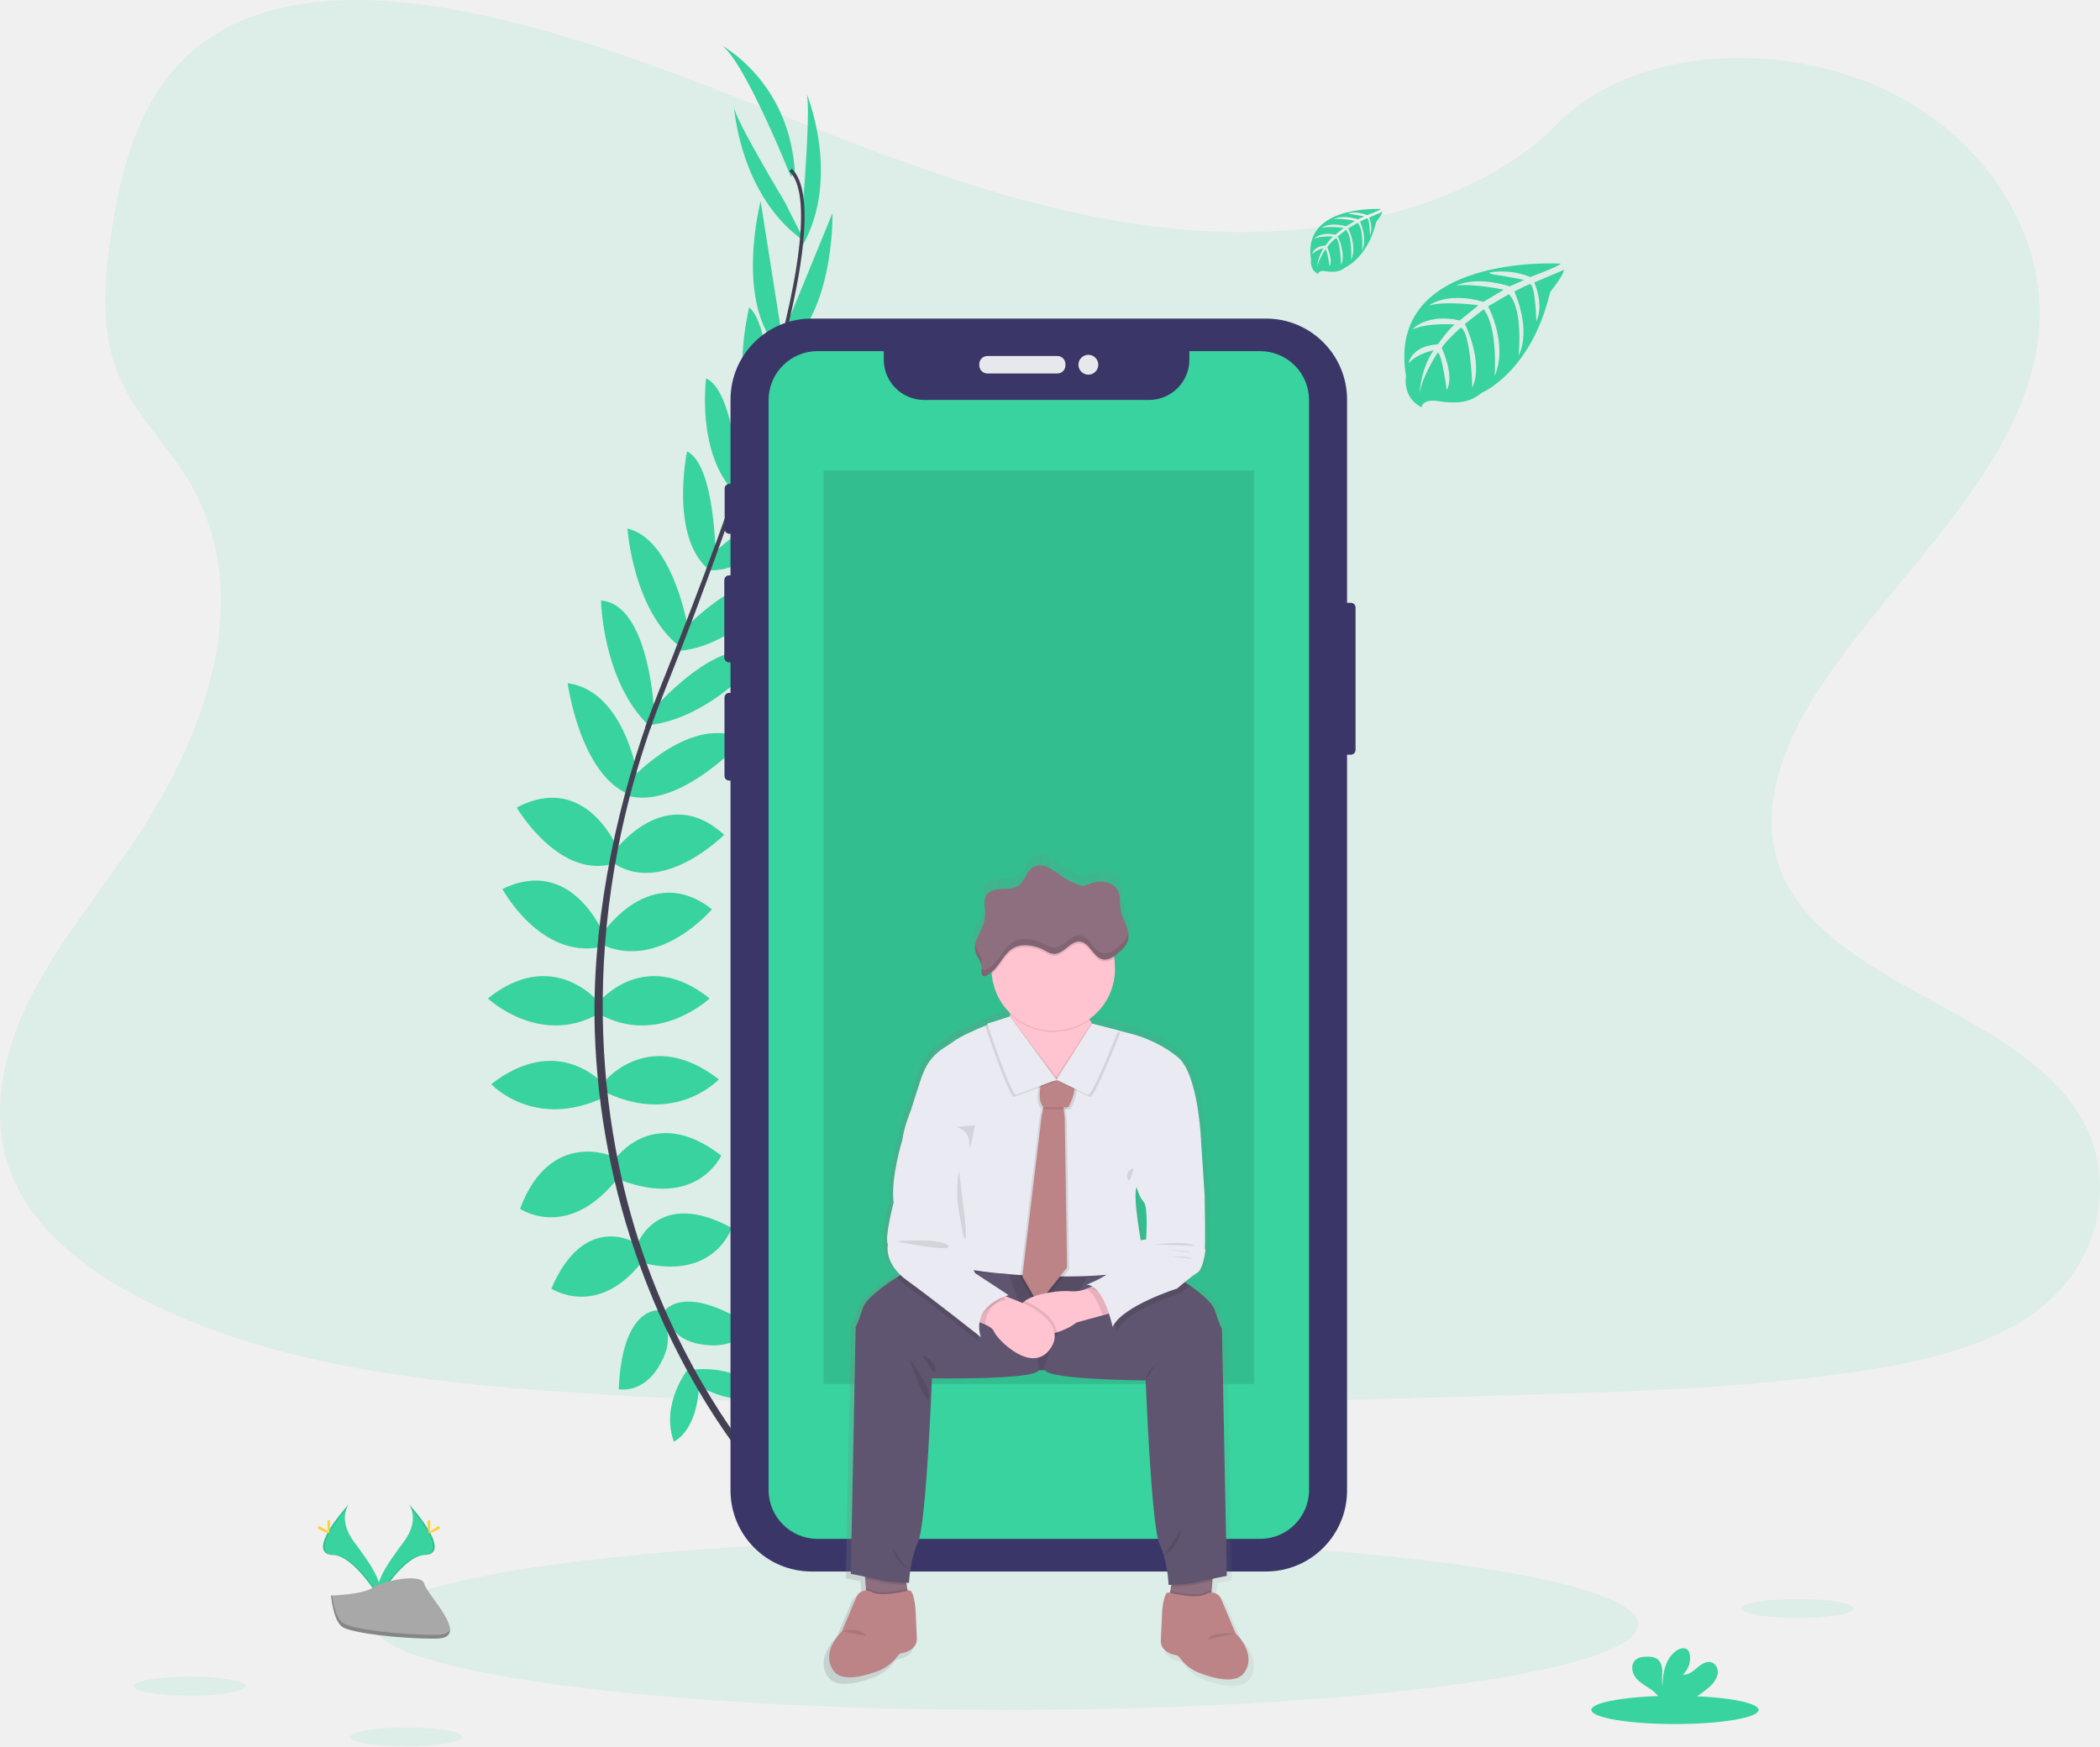
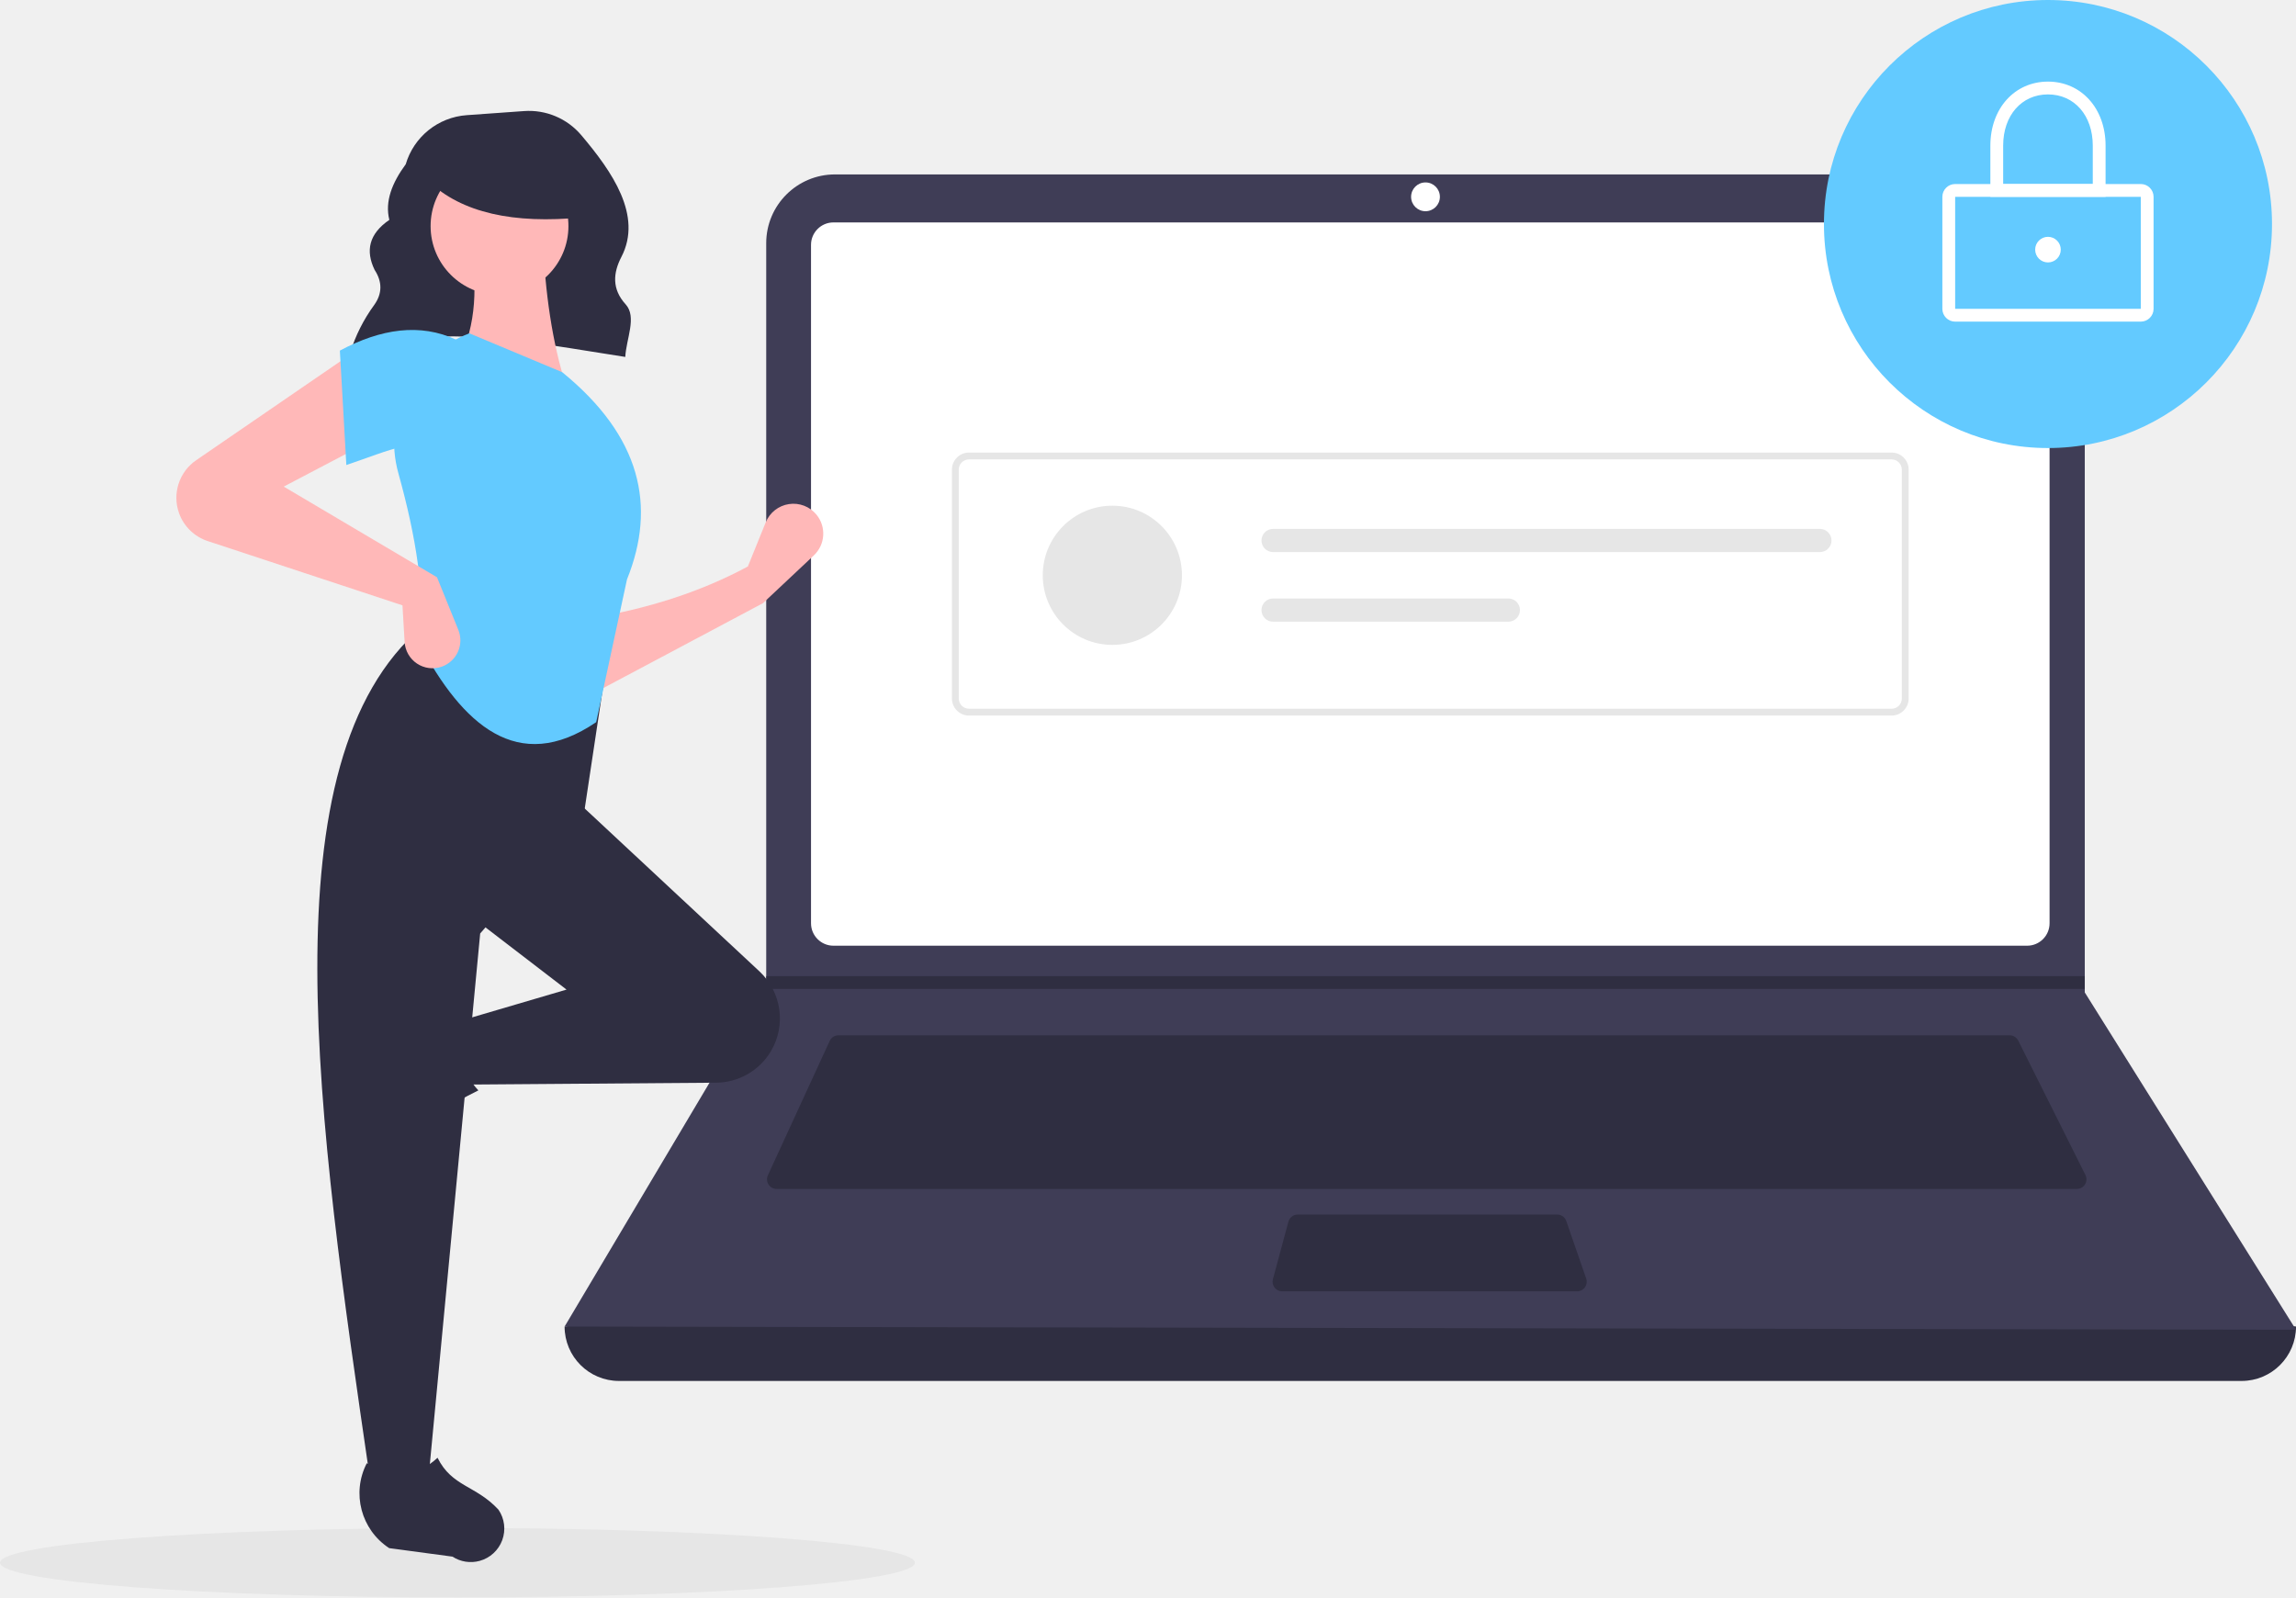
- <svg xmlns="http://www.w3.org/2000/svg" id="ae7ad495-543d-4c4b-9483-8059c5566fe6" data-name="Layer 1" width="1009.54" height="839.64" viewBox="0 0 1009.54 839.64">
-   <defs>
-     <linearGradient id="f9d7795c-47ab-4264-adf8-fc9a284cd87a" x1="491.14" y1="640.96" x2="698.09" y2="640.96" gradientUnits="userSpaceOnUse">
-       <stop offset="0" stop-color="gray" stop-opacity="0.25" />
-       <stop offset="0.54" stop-color="gray" stop-opacity="0.12" />
-       <stop offset="1" stop-color="gray" stop-opacity="0.1" />
-     </linearGradient>
-   </defs>
-   <path d="M681.78,141.58c-64.72-2.25-126.36-23.14-185.22-46S379.4,47.39,316.23,35.28c-40.63-7.79-87.1-8.89-119.83,12.89-31.51,21-41.69,57.15-47.16,90.73-4.12,25.26-6.54,51.85,4.74,75.49,7.84,16.42,21.74,30.22,31.36,45.95,33.47,54.72,9.81,122.2-26.45,175.63-17,25.07-36.75,49-49.88,75.66s-19.2,57.25-7.71,84.47c11.38,27,38.51,47.24,67.9,61.49,59.69,28.95,130,37.23,198.61,41.92,151.83,10.39,304.46,5.89,456.69,1.39,56.34-1.67,112.92-3.36,168.34-12.07,30.78-4.84,62.55-12.51,84.9-31.05,28.36-23.53,35.39-63.37,16.38-92.88-31.88-49.49-120-61.78-142.31-114.89-12.26-29.24.33-61.8,18.16-88.92,38.24-58.16,102.33-109.19,105.7-175.67,2.32-45.66-28.49-91.39-76.13-113-49.93-22.64-119.18-19.8-156,17.69C805.59,128.71,738.93,143.56,681.78,141.58Z" transform="translate(-95.23 -30.18)" fill="#38d39f" opacity="0.1" />
-   <ellipse cx="483.49" cy="780.99" rx="303.97" ry="41.12" fill="#38d39f" opacity="0.1" />
-   <path d="M428.24,688.75s21-3.36,33.6,11.48c0,0-9.24,7.28-29.12-2.8Z" transform="translate(-95.23 -30.18)" fill="#38d39f" />
-   <path d="M426,688.42S412.6,705,419.17,723.27c0,0,10.92-4.37,12.11-26.63Z" transform="translate(-95.23 -30.18)" fill="#38d39f" />
-   <path d="M414,661.31s8.4-15.4,42,6.16c0,0-4.48,10.36-19.32,9.52S417.87,669.43,414,661.31Z" transform="translate(-95.23 -30.18)" fill="#38d39f" />
-   <path d="M411.79,660.2s-17.43-2-19.12,37.9c0,0,11.05,2.3,18.9-10.33S416.17,668.08,411.79,660.2Z" transform="translate(-95.23 -30.18)" fill="#38d39f" />
-   <path d="M401.63,628.38s9.8-27.17,45.37-7.85c0,0-8.12,24.93-41.73,17.09Z" transform="translate(-95.23 -30.18)" fill="#38d39f" />
-   <path d="M390.71,587.77s18.48-27.44,51.25-2c0,0-11.48,25.76-48.45,11.76Z" transform="translate(-95.23 -30.18)" fill="#38d39f" />
-   <path d="M386.79,549.13s21.56-25.2,54,0c0,0-20.45,22.12-54,6.44Z" transform="translate(-95.23 -30.18)" fill="#38d39f" />
-   <path d="M383.43,511.61s21.84-26.33,52.93-1.4c0,0-24.65,23.24-52.93,7.56Z" transform="translate(-95.23 -30.18)" fill="#38d39f" />
-   <path d="M385.39,478.28s23-33.88,52.09-10.92c0,0-24.65,29.13-52.09,17.36Z" transform="translate(-95.23 -30.18)" fill="#38d39f" />
-   <path d="M390.71,439.36s24.36-33.6,52.65-7.84c0,0-28.85,29.12-52.65,14Z" transform="translate(-95.23 -30.18)" fill="#38d39f" />
-   <path d="M398.84,404.57s28.83-31.57,54-19c0,0-30.06,33.53-55.26,27.37Z" transform="translate(-95.23 -30.18)" fill="#38d39f" />
-   <path d="M408.91,371.6s33.33-38.65,52.65-25.77c0,0-24.52,30-55,33.05Z" transform="translate(-95.23 -30.18)" fill="#38d39f" />
-   <path d="M423.46,333.34s29.14-31.58,50.42-23.74c0,0-24.92,32.77-54.33,33.61Z" transform="translate(-95.23 -30.18)" fill="#38d39f" />
-   <path d="M436.64,297.56s32.2-30.24,46.2-24.92c0,0-23.24,33.6-47.6,31.64Z" transform="translate(-95.23 -30.18)" fill="#38d39f" />
-   <path d="M449.52,264.52s27.72-36.12,42.84-33.32c0,0-16.8,32.2-42.84,37Z" transform="translate(-95.23 -30.18)" fill="#38d39f" />
-   <path d="M463.49,220s24.51-27.7,37.74-27.63c0,0-19.34,37-38.74,36.66Z" transform="translate(-95.23 -30.18)" fill="#38d39f" />
-   <path d="M471.78,190.31l23.66-57.68s1.19,52.14-26.68,68.38Z" transform="translate(-95.23 -30.18)" fill="#38d39f" />
-   <path d="M481.38,126.7s3.92-48.16,1.4-52.08c0,0,16.93,40-1.56,73.36Z" transform="translate(-95.23 -30.18)" fill="#38d39f" />
-   <path d="M400.72,627.73s-24.55-15.21-40.43,22c0,0,21.84,14.5,43.31-12.51Z" transform="translate(-95.23 -30.18)" fill="#38d39f" />
-   <path d="M389.93,586.22s-30.1-13.73-44.71,25.12c0,0,23.26,16,47.45-15.3Z" transform="translate(-95.23 -30.18)" fill="#38d39f" />
-   <path d="M385.39,551.44s-21.56-25.2-54,0c0,0,20.44,22.12,54,6.44Z" transform="translate(-95.23 -30.18)" fill="#38d39f" />
-   <path d="M382.7,511.61s-21.85-26.33-52.93-1.4c0,0,24.64,23.24,52.93,7.56Z" transform="translate(-95.23 -30.18)" fill="#38d39f" />
-   <path d="M385.39,479.24s-15.32-37.95-48.62-21.63c0,0,18,33.66,47.27,27.93Z" transform="translate(-95.23 -30.18)" fill="#38d39f" />
-   <path d="M392.64,439.17s-15.22-38.61-49-20.71c0,0,20.68,35.39,47.5,26.68Z" transform="translate(-95.23 -30.18)" fill="#38d39f" />
-   <path d="M402.08,404.77s-6-42.34-33.95-46.13c0,0,5.93,44.64,30.22,53.75Z" transform="translate(-95.23 -30.18)" fill="#38d39f" />
-   <path d="M409.63,371.67s-2.35-51-25.5-52.77c0,0,.78,38.7,22.89,60Z" transform="translate(-95.23 -30.18)" fill="#38d39f" />
-   <path d="M425.87,331.88s-6.91-42.4-29-47.59c0,0,2.74,41.07,26.81,58Z" transform="translate(-95.23 -30.18)" fill="#38d39f" />
-   <path d="M439.26,297.87s-.24-44.18-13.74-50.67c0,0-8.37,40,9.83,56.31Z" transform="translate(-95.23 -30.18)" fill="#38d39f" />
-   <path d="M450.55,264s-1.9-45.5-15.87-51.91c0,0-4.79,36,13.77,54.88Z" transform="translate(-95.23 -30.18)" fill="#38d39f" />
-   <path d="M465.45,223.6s-.09-37-10.07-45.68c0,0-9.92,40.54,4.86,53.12Z" transform="translate(-95.23 -30.18)" fill="#38d39f" />
-   <path d="M470.6,188.49l-9.7-61.59s-13.2,50.47,10.16,72.7Z" transform="translate(-95.23 -30.18)" fill="#38d39f" />
-   <path d="M472.5,127.28s-24.93-41.39-24.41-46c0,0,2.64,43.4,34,65Z" transform="translate(-95.23 -30.18)" fill="#38d39f" />
-   <path d="M475.42,115.06S451.9,56.25,441.26,51.49c0,0,33.6,17.08,36.12,61.89Z" transform="translate(-95.23 -30.18)" fill="#38d39f" />
-   <path d="M462.36,229.35l-1.61-.49c19.85-64.73,24.81-106,13.95-116.34l1.16-1.22C487.36,122.21,482.7,163,462.36,229.35Z" transform="translate(-95.23 -30.18)" fill="#444053" />
-   <path d="M407.7,380.87l-2.37-.84c2.1-5.93,4.37-11.95,6.75-17.89,20.72-51.64,38.36-99.67,49.67-136.55l2.07-1c-11.33,36.95-28.65,86.83-49.4,138.53C412.05,369,409.79,375,407.7,380.87Z" transform="translate(-95.23 -30.18)" fill="#444053" />
-   <path d="M457.79,737.2c-.32-.36-32.5-36.58-54.92-98.44A364.43,364.43,0,0,1,381.17,526c-1.54-48.13,8.56-101.87,25.86-150.68l1.88,2.2c-38.83,109.56-23.4,203.45-2.94,260,22.2,61.29,54,97.13,54.32,97.48Z" transform="translate(-95.23 -30.18)" fill="#444053" />
-   <rect x="642.8" y="289.82" width="8.86" height="73.02" rx="2.29" ry="2.29" fill="#3a3768" />
-   <rect x="348.37" y="232.61" width="4.97" height="24.04" rx="2.29" ry="2.29" fill="#3a3768" />
-   <rect x="348.19" y="276.63" width="5.6" height="41.84" rx="2.29" ry="2.29" fill="#3a3768" />
-   <rect x="348.28" y="333.11" width="5.33" height="42.2" rx="2.29" ry="2.29" fill="#3a3768" />
-   <rect x="351.18" y="153.17" width="296.4" height="602.39" rx="38.99" ry="38.99" fill="#3a3768" />
-   <path d="M701,199H667v4.09a19.38,19.38,0,0,1-19.39,19.38H539.48a19.38,19.38,0,0,1-19.39-19.38V199H488.26a23.54,23.54,0,0,0-23.54,23.54V746.51a23.54,23.54,0,0,0,23.54,23.54H701a23.54,23.54,0,0,0,23.54-23.54V222.58A23.54,23.54,0,0,0,701,199Z" transform="translate(-95.23 -30.18)" fill="#38d39f" />
-   <rect x="470.79" y="171.16" width="41.39" height="8.4" rx="3.87" ry="3.87" fill="#e6e8ec" />
-   <circle cx="523.21" cy="175.36" r="4.77" fill="#e6e8ec" />
-   <path d="M845.43,156.93s-84.2-5.08-74.28,53.92c0,0-2,10.43,7.48,15.16,0,0,.15-4.37,8.64-2.88a39.5,39.5,0,0,0,9.15.44A19.06,19.06,0,0,0,807.6,219h0s23.67-9.78,32.87-48.46c0,0,6.81-8.44,6.54-10.61L832.8,166s4.86,10.25,1,18.77c0,0-.46-18.4-3.19-18-.55.08-7.38,3.55-7.38,3.55s8.35,17.85,2.05,30.83c0,0,2.39-22-4.66-29.54l-10,5.84s9.76,18.44,3.14,33.49c0,0,1.7-23.08-5.25-32.07l-9.06,7.07s9.17,18.17,3.58,30.65c0,0-.73-26.86-5.54-28.89,0,0-7.93,7-9.14,9.86,0,0,6.28,13.2,2.38,20.16,0,0-2.39-17.9-4.35-18,0,0-7.9,11.86-8.72,20,0,0,.34-12.09,6.81-21.12,0,0-7.64,1.31-12.1,6.26,0,0,1.23-8.38,14.05-9.12,0,0,6.53-9,8.27-9.54,0,0-12.74-1.07-20.47,2.36,0,0,6.8-7.91,22.81-4.31l8.95-7.31s-16.78-2.29-23.9.24c0,0,8.19-7,26.31-1.9l9.74-5.82s-14.31-3.08-22.83-2c0,0,9-4.85,25.69.41l7-3.13s-10.48-2.06-13.55-2.39-3.23-1.17-3.23-1.17a36.35,36.35,0,0,1,19.69,2.19S845.68,157.86,845.43,156.93Z" transform="translate(-95.23 -30.18)" fill="#38d39f" />
-   <path d="M759.06,130.69s-38-2.29-33.56,24.37c0,0-.89,4.71,3.38,6.85,0,0,.07-2,3.91-1.31a17.51,17.51,0,0,0,4.13.2,8.56,8.56,0,0,0,5.05-2.08h0s10.7-4.42,14.86-21.9c0,0,3.07-3.81,2.95-4.79l-6.42,2.74s2.19,4.63.47,8.48c0,0-.21-8.31-1.44-8.12-.25,0-3.34,1.61-3.34,1.61s3.78,8.07.93,13.93c0,0,1.08-9.94-2.11-13.35L743.35,140s4.41,8.33,1.42,15.13c0,0,.77-10.43-2.37-14.49l-4.09,3.2s4.14,8.21,1.62,13.85c0,0-.34-12.14-2.51-13.06,0,0-3.58,3.16-4.13,4.46,0,0,2.84,6,1.08,9.11,0,0-1.08-8.09-2-8.13,0,0-3.57,5.36-3.94,9a19.52,19.52,0,0,1,3.08-9.54,10.76,10.76,0,0,0-5.47,2.83s.56-3.79,6.35-4.12c0,0,3-4.07,3.74-4.32,0,0-5.76-.48-9.25,1.07,0,0,3.07-3.57,10.3-1.95l4-3.3s-7.59-1-10.8.11c0,0,3.7-3.16,11.89-.86l4.4-2.63s-6.47-1.39-10.32-.89c0,0,4.07-2.19,11.61.18l3.15-1.41s-4.74-.93-6.13-1.08-1.46-.53-1.46-.53a16.39,16.39,0,0,1,8.9,1S759.18,131.11,759.06,130.69Z" transform="translate(-95.23 -30.18)" fill="#38d39f" />
-   <rect x="395.91" y="226.18" width="206.95" height="439.24" opacity="0.1" />
-   <path d="M691.75,818.22s-4.88-11.36-7.06-16.6c-1.23-3-3.31-3.5-4.9-3.43l.09-1,.39-4.73.08-1c3.77-.79,7-1.41,7-1.41L685,668.73s-1-1.28-3.42-9c-1.2-3.85-7-8.58-12.42-12.35-.85-.59-1.68-1.15-2.5-1.69a62.39,62.39,0,0,1,6.21-4.58c3.08-1.79,4.1-12,4.1-12l-.51,1c.51-1,0-27.07,0-27.07l-1.8-27.06s-1.28-32.17-11.28-40.6S640.75,524,640.75,524l-7-1.8h0l-12.9-3.31c-.36-.59-.71-1.21-1-1.86-.13-.25-.25-.51-.37-.77a30.2,30.2,0,0,0,12.75-24.65,29.73,29.73,0,0,0-.39-4.84c0-.3-.11-.61-.17-.91a25.2,25.2,0,0,0,3-2.41,13.63,13.63,0,0,0,3.66-4.49h0a7.57,7.57,0,0,0,.34-1.05c0-.1,0-.2.06-.31s.09-.53.12-.8c0-.1,0-.2,0-.3,0-.29,0-.59,0-.88,0-.07,0-.14,0-.22,0-.33-.05-.66-.1-1a.13.13,0,0,0,0-.06h0a17.21,17.21,0,0,0-.9-3.4c-1-2.58-2.3-5-2.77-7.75-.58-3.25.09-6.8-1.46-9.72a8.67,8.67,0,0,0-6.09-4.19,14.35,14.35,0,0,0-7.52.86,10.7,10.7,0,0,1-3.71,1,7.75,7.75,0,0,1-2.71-.66,40.19,40.19,0,0,1-8.4-4.51,40.22,40.22,0,0,0-6-3.92,8.12,8.12,0,0,0-6.92-.28c-3.7,1.88-4.4,7.12-7.84,9.43-2.37,1.6-5.46,1.44-8.32,1.54s-6.1.81-7.51,3.29c-1,1.72-.76,3.77-.57,5.78l.06.68c0,.24,0,.49.06.73a18.37,18.37,0,0,1-1.13,7.56c-1.38,3.66-4,7.27-3.91,11h0a7.66,7.66,0,0,0,.23,1.76,8.45,8.45,0,0,0,.28.85h0a37.24,37.24,0,0,0,1.85,3.61l.09.16c.07.14.14.28.2.42s.18.38.25.57.08.19.11.28.13.37.18.56a5.36,5.36,0,0,1,.21,1.74,16.2,16.2,0,0,0-.19,2.29,1.68,1.68,0,0,0,1.34,1.63,2.23,2.23,0,0,0,1.16-.36,18.57,18.57,0,0,0,2.55-1.75c0,.32,0,.64.06,1a30.26,30.26,0,0,0,9.09,18.83c0,.31,0,.63-.07,1s-.05.72-.07,1.09h0l-11.2,3.52s.06.2.18.54l-1.18.47h0c-5.81,2.35-12.28,5.27-15.9,7.92-1.6,1.16-3.06,2.11-4.37,2.9a25,25,0,0,0-10.36,12.55l-.15.38c-1,2.29-5.9,17.87-5.9,17.87s-3.59,8.68-4.11,14.3c0,0-5.9,18.63-4.36,30.89,0,0-4.62,17.62-2.82,20.42,0,0-1.84,7.58,6.24,15.21-.59.36-1.23.75-1.9,1.18-6.26,3.94-15.29,10.33-16.83,15.26-2.39,7.67-3.42,9-3.42,9L501.88,789s3.23.62,7,1.4l.08,1,.39,4.72.09,1c-1.59-.07-3.67.48-4.9,3.44-2.19,5.23-7,16.58-7,16.58s-10.77,10-4.24,19.28a6.68,6.68,0,0,0,1,1.16c4.69,4.26,14.69,1.53,21.8-1.25a21.26,21.26,0,0,0,9-7.26,3.42,3.42,0,0,1,2.4-1.33,9.8,9.8,0,0,0,4.47-1.95,6,6,0,0,0,2.46-5,.76.76,0,0,1,0-.15l-.63-14.23s-.77-9.94-3.22-9.3l-.63.15-.17-1h0l-.33-1.93-.17-1,1.36,0s.34-11.24,4.45-20.08S541.9,693,541.9,693s50.87.83,52.57-3.94v0c1,0,2.09,0,3.13-.07,1.71,4.77,49.72,5,49.72,5s2.73,71.49,6.83,80.34a40.82,40.82,0,0,1,2.15,5.86h0a65.41,65.41,0,0,1,2.31,14.21l1.36,0-.18,1-.33,1.92-.17,1-.65-.15c-2.43-.63-3.2,9.31-3.2,9.31l-.65,14.32a5.81,5.81,0,0,0,2.38,5,10,10,0,0,0,4.55,2,3.34,3.34,0,0,1,2.4,1.32,21.32,21.32,0,0,0,9,7.26c7.68,3,18.72,5.93,22.82.1C702.52,828.18,691.75,818.22,691.75,818.22ZM562.45,639.88v0l.12,0ZM642.8,599s1.29,4.85,3.59,7.4,1.16,18.39,1.16,18.39a14.2,14.2,0,0,0-2.68.43C643.1,614.69,641.47,603,642.8,599Z" transform="translate(-95.23 -30.18)" fill="url(#f9d7795c-47ab-4264-adf8-fc9a284cd87a)" />
-   <polygon points="436.96 768.43 416.85 770.43 416.29 763.7 415.9 759.07 415.35 752.3 434.35 753.3 435.86 761.99 436.18 763.88 436.19 763.88 436.96 768.43" fill="#8e6f7f" />
-   <polygon points="583.41 753.31 582.86 760.07 582.48 764.7 581.91 771.43 561.79 769.43 562.59 764.88 562.9 763 564.41 754.31 583.41 753.31" fill="#8e6f7f" />
-   <path d="M657.33,686.1l-59.8,2.81q-4.08.2-8.16,0l-57.13-2.8V640.85H657.33Z" transform="translate(-95.23 -30.18)" fill="#5f5570" />
-   <path d="M657.33,686.1l-59.8,2.81q-4.08.2-8.16,0l-57.13-2.8V640.85H657.33Z" transform="translate(-95.23 -30.18)" opacity="0.1" />
-   <path d="M580.75,518.91s-19.92,6.69-27.42,12.19c-1.56,1.14-3,2.08-4.26,2.85A24.4,24.4,0,0,0,539,546.23c-.05.14-.1.26-.15.37-1,2.25-5.75,17.5-5.75,17.5s-3.5,8.5-4,14,28.5,20.25,28.5,20.25-14,30.5-7.75,38.25,97.5,11.5,95.5,0-5.5-30.5-3.75-35.75l31-22.5s-1.25-31.5-11-39.75-22-11.25-22-11.25l-19.41-5s-6.84,17-14.34,19.25S581.92,533.46,580.75,518.91Z" transform="translate(-95.23 -30.18)" fill="#eaeaf2" />
-   <path d="M608.73,547.54s-8.46,7.06-12.9,0c0,0-4,11.94,0,15.94l-.15.81-.71,3.56-9.26,77L593.33,658,607.2,640.6l-1.12-72-.5-4.13-.12-1h2.37S614.12,552.6,608.73,547.54Z" transform="translate(-95.23 -30.18)" opacity="0.1" />
-   <path d="M610.73,547.54s-8.46,7.06-12.9,0c0,0-4,11.94,0,15.94l-.15.81-.71,3.56-9.26,77L595.33,658,609.2,640.6l-1.12-72-.5-4.13-.12-1h2.37S616.12,552.6,610.73,547.54Z" transform="translate(-95.23 -30.18)" opacity="0.1" />
-   <polygon points="512.97 609.43 499.1 626.8 491.46 613.72 500.73 536.68 501.44 533.12 501.6 532.3 502.85 529.06 511.23 532.3 511.35 533.3 511.85 537.43 512.97 609.43" fill="#bc8487" />
-   <path d="M531.09,792.16a67.93,67.93,0,0,1-12.85-1.31c-2.09-.52-4.71-1.1-7.1-1.61l-.56-6.77,19,1Z" transform="translate(-95.23 -30.18)" opacity="0.1" />
-   <path d="M594.48,689c-1.66,4.67-51.24,3.85-51.24,3.85s-2.66,70-6.66,78.67-4.34,19.66-4.34,19.66-8.66,0-14-1.33-14-3-14-3l2.34-118.75s1-1.25,3.33-8.76c1.5-4.83,10.3-11.09,16.39-15,3.4-2.14,5.94-3.54,5.94-3.54l29.58,1.2,18.26.74S596.15,684.33,594.48,689Z" transform="translate(-95.23 -30.18)" fill="#5f5570" />
-   <path d="M532.2,798.6l-20.12,2-.57-6.73a6,6,0,0,1,2.19.48c3.67,2.64,14.16.54,17.71-.3h0Z" transform="translate(-95.23 -30.18)" opacity="0.1" />
-   <path d="M536,818.05a5.87,5.87,0,0,1-2.41,4.89,9.55,9.55,0,0,1-4.35,1.91,3.25,3.25,0,0,0-2.33,1.3,20.87,20.87,0,0,1-8.8,7.11c-6.93,2.72-16.68,5.39-21.25,1.22a6.32,6.32,0,0,1-1-1.13c-6.37-9.12,4.13-18.88,4.13-18.88s4.74-11.12,6.87-16.24a5,5,0,0,1,6.87-2.88c4,2.88,16.13.12,18.5-.49s3.13,9.11,3.13,9.11L536,817.9A.76.76,0,0,0,536,818.05Z" transform="translate(-95.23 -30.18)" fill="#bc8487" />
-   <path d="M678.65,783.48l-.56,6.76c-2.39.51-5,1.09-7.11,1.61a68.11,68.11,0,0,1-12.84,1.32l1.51-8.69Z" transform="translate(-95.23 -30.18)" opacity="0.1" />
-   <path d="M685,787.85s-8.66,1.67-14,3-14,1.33-14,1.33-.33-11-4.33-19.66S646,693.85,646,693.85s-46.78-.27-48.45-4.94,20.39-45,20.39-45l13.45-.7L657,641.85s5,2.72,10.24,6.39,10.93,8.33,12.1,12.1c2.33,7.51,3.33,8.76,3.33,8.76Z" transform="translate(-95.23 -30.18)" fill="#5f5570" />
-   <path d="M677.71,794.87l-.56,6.73-20.13-2,.8-4.55c3.55.85,14,2.94,17.7.3A6,6,0,0,1,677.71,794.87Z" transform="translate(-95.23 -30.18)" opacity="0.1" />
-   <path d="M675.52,796.35a5,5,0,0,1,6.88,2.88c2.12,5.12,6.87,16.25,6.87,16.25s10.5,9.75,4.13,18.87c-4,5.72-14.76,2.85-22.24-.09a20.74,20.74,0,0,1-8.8-7.11,3.26,3.26,0,0,0-2.34-1.3,9.81,9.81,0,0,1-4.44-2,5.72,5.72,0,0,1-2.31-4.88l.63-14s.75-9.73,3.12-9.12S671.52,799.23,675.52,796.35Z" transform="translate(-95.23 -30.18)" fill="#bc8487" />
-   <path d="M623.83,527.35l-20.19,21.4-.56.6-.73-.43c-4.22-2.5-25.33-15.24-23.52-19.07,1-2.18,1.59-6.72,1.9-10.63,0-.47.06-.93.1-1.38.2-3.09.25-5.49.25-5.49s38-6.5,36.5,0c-.61,2.63.3,5.59,1.59,8.18.38.75.8,1.46,1.21,2.13A33,33,0,0,0,623.83,527.35Z" transform="translate(-95.23 -30.18)" fill="#ffc4d0" />
-   <path d="M619.17,520.53a29.65,29.65,0,0,1-38.34-2.69c.2-3.09.25-5.49.25-5.49s38-6.5,36.5,0C617,515,617.88,517.94,619.17,520.53Z" transform="translate(-95.23 -30.18)" opacity="0.1" />
-   <path d="M631.24,495.64A29.67,29.67,0,0,1,572,498.46q-.12-1.4-.12-2.82a29.67,29.67,0,1,1,59.33,0Z" transform="translate(-95.23 -30.18)" fill="#ffc4d0" />
-   <path d="M630.87,490.9a7.1,7.1,0,0,1-5.58,1.51c-4.58-1-6.15-8-10.83-8.48s-7.79,6-12.53,5.87c-2-.05-3.8-1.36-5.64-2.27-3.22-1.59-8.52-2.56-12-1.36-5.23,1.79-7,6.63-10.34,10.48a15.25,15.25,0,0,1-1.87,1.81q-.12-1.4-.12-2.82a29.67,29.67,0,0,1,59-4.74Z" transform="translate(-95.23 -30.18)" opacity="0.1" />
-   <path d="M596.29,486.54c1.84.9,3.6,2.22,5.64,2.27,4.73.12,7.82-6.39,12.52-5.88s6.25,7.45,10.85,8.48c3.09.7,6-1.61,8.31-3.76a13.23,13.23,0,0,0,3.57-4.39c1-2.48.48-5.34-.45-7.86s-2.24-4.94-2.7-7.59c-.56-3.18.09-6.66-1.42-9.52a8.43,8.43,0,0,0-5.94-4.1,14,14,0,0,0-7.33.83,10.37,10.37,0,0,1-3.61,1,7.64,7.64,0,0,1-2.65-.65,39.13,39.13,0,0,1-8.18-4.41,38.35,38.35,0,0,0-5.83-3.84,7.86,7.86,0,0,0-6.74-.27c-3.6,1.84-4.29,7-7.64,9.23-2.31,1.56-5.32,1.4-8.1,1.51s-6,.78-7.32,3.21c-1.18,2.09-.59,4.66-.44,7.05a18.1,18.1,0,0,1-1.11,7.4c-1.55,4.14-4.7,8.22-3.58,12.5.73,2.81,3.25,5.14,3.1,8a15.25,15.25,0,0,0-.19,2.23,1.65,1.65,0,0,0,1.31,1.6,2,2,0,0,0,1.12-.36,16.72,16.72,0,0,0,4.41-3.57c3.38-3.86,5.13-8.69,10.36-10.48C587.78,484,593.07,484.94,596.29,486.54Z" transform="translate(-95.23 -30.18)" fill="#8e6f7f" />
-   <path d="M630.7,661.1l-5.4,1.47L612.83,666a30.13,30.13,0,0,1-9.59,4.77c-7.63,1.93-12.56-2.27-16.66-8.77-1.65-2.6-.82-4.68,1.34-6.31,5.2-3.93,18.06-5.21,22-4.69a16.46,16.46,0,0,0,7.59-1.18,29.4,29.4,0,0,0,4.91-2.32Z" transform="translate(-95.23 -30.18)" fill="#ffc4d0" />
-   <path d="M630.7,661.1l-5.4,1.47c-1.55-4.67-4.1-10.53-7.75-12.78a29.4,29.4,0,0,0,4.91-2.32Z" transform="translate(-95.23 -30.18)" opacity="0.1" />
-   <path d="M667.22,648.24c-2.24,1.81-4.14,3.46-4.14,3.46s-26,8.15-31,18.4c0,0-4-20-12.5-20.25,0,0,9.15-3.59,11.79-6.66L657,641.85S662,644.57,667.22,648.24Z" transform="translate(-95.23 -30.18)" opacity="0.1" />
-   <path d="M666.83,569.85l5.75,8.5,1.75,26.5s.5,25.5,0,26.5l.5-1s-1,10-4,11.75-9.75,7.6-9.75,7.6-26,8.15-31,18.4c0,0-4-20-12.5-20.25,0,0,12.75-5,12.5-8.25,0,0,9.75-8.75,10.5-11s5.62-2.5,5.62-2.5,1.13-15.5-1.12-18-3.5-7.25-3.5-7.25Z" transform="translate(-95.23 -30.18)" fill="#eaeaf2" />
-   <path d="M603.24,670.74c-7.63,1.93-12.56-2.27-16.66-8.77-1.65-2.6-.82-4.68,1.34-6.31l.78.31S602.45,661.93,603.24,670.74Z" transform="translate(-95.23 -30.18)" opacity="0.1" />
-   <path d="M600.08,678.73c-9,12.5-25.75-4.88-27-8.38-.45-1.27-2.16-2.4-4.13-3.31a44.58,44.58,0,0,0-7.75-2.57l14.88-12.12,2.85,1.14L587.7,657S609.08,666.23,600.08,678.73Z" transform="translate(-95.23 -30.18)" fill="#ffc4d0" />
-   <path d="M578.93,653.49c-8.2,3.9-9.95,9.51-10,13.55a44.58,44.58,0,0,0-7.75-2.57l14.88-12.12Z" transform="translate(-95.23 -30.18)" opacity="0.1" />
-   <path d="M565.83,675.1s-24-19-35.5-27.25a28.12,28.12,0,0,1-4-3.46c3.4-2.14,5.94-3.54,5.94-3.54l29.58,1.2c.79,1.37,1.26,2.3,1.26,2.3l16,10.5C559.83,661.1,565.83,675.1,565.83,675.1Z" transform="translate(-95.23 -30.18)" opacity="0.1" />
-   <path d="M533.83,575.35l-4.75,2.75s-5.75,18.25-4.25,30.25c0,0-4.5,17.25-2.75,20,0,0-2.25,9.25,9.25,17.5s35.5,27.25,35.5,27.25-6-14,13.25-20.25l-16-10.5s-5.37-10.66-10.5-13c0,0-4-4-1.5-6.75s4.5-5.75,4.5-8.5,1-15.75,1-15.75l3-14Z" transform="translate(-95.23 -30.18)" fill="#eaeaf2" />
-   <path d="M606.58,563.47h-9.75a1.29,1.29,0,0,1-.16-.18l.16-.82,1.25-3.24,8.38,3.24Z" transform="translate(-95.23 -30.18)" opacity="0.1" />
-   <path d="M609.73,546.54s-8.46,7.06-12.9,0c0,0-4,11.94,0,15.94h12S615.12,551.6,609.73,546.54Z" transform="translate(-95.23 -30.18)" fill="#bc8487" />
-   <path d="M621.17,523.35l12.6,3.25s-11.94,31-14.57,31l-15.12-7.25Z" transform="translate(-95.23 -30.18)" opacity="0.1" />
-   <path d="M623.83,527.35l-20.19,21.4-.56.6-.73-.43L620,522l.43.71A33,33,0,0,0,623.83,527.35Z" transform="translate(-95.23 -30.18)" opacity="0.1" />
-   <path d="M620.17,522.35l12.6,3.25s-11.94,31-14.57,31l-15.12-7.25Z" transform="translate(-95.23 -30.18)" fill="#eaeaf2" />
-   <path d="M579.75,519.91l-10.92,3.44s10.75,32.5,13.75,34.25l19.5-7.25Z" transform="translate(-95.23 -30.18)" opacity="0.1" />
-   <path d="M603.64,548.75l-.56.6s-26.25-15.25-24.25-19.5c1-2.18,1.59-6.72,1.9-10.63l0-.61Z" transform="translate(-95.23 -30.18)" opacity="0.1" />
-   <path d="M580.75,518.91l-10.92,3.44s10.75,32.5,13.75,34.25l19.5-7.25Z" transform="translate(-95.23 -30.18)" fill="#eaeaf2" />
-   <path d="M554.74,572s6.58,1.17,6.46,8,2.71-8.83,2.71-8.83Z" transform="translate(-95.23 -30.18)" opacity="0.1" />
-   <path d="M556.24,593s-1.83,10.33,0,19.67,1.67,12.5,3.09,13S556.24,593,556.24,593Z" transform="translate(-95.23 -30.18)" opacity="0.1" />
-   <path d="M640.24,592a3.62,3.62,0,0,0-3,4.67C638.08,600.85,640.24,592,640.24,592Z" transform="translate(-95.23 -30.18)" opacity="0.1" />
-   <path d="M525.91,627s21.43-1.83,25,2S525.91,627,525.91,627Z" transform="translate(-95.23 -30.18)" opacity="0.1" />
-   <path d="M650.24,628.45s15.67-1.93,19.34.74" transform="translate(-95.23 -30.18)" opacity="0.1" />
-   <path d="M656.58,631s9.33.33,11.5,1.5" transform="translate(-95.23 -30.18)" opacity="0.1" />
-   <path d="M658.41,634.35s8.5-.33,9.67,1" transform="translate(-95.23 -30.18)" opacity="0.1" />
-   <path d="M538.54,681.35s7.28,3.79,6.54,7.66S538.54,681.35,538.54,681.35Z" transform="translate(-95.23 -30.18)" opacity="0.1" />
-   <path d="M532.24,683.19s11.11,14.41,9.6,19.16S532.24,683.19,532.24,683.19Z" transform="translate(-95.23 -30.18)" opacity="0.1" />
-   <path d="M651.33,685.58s-5.5,4.53-5.35,8.27" transform="translate(-95.23 -30.18)" opacity="0.1" />
-   <path d="M524.33,774.85s0,4.25,7.87,10.5" transform="translate(-95.23 -30.18)" opacity="0.1" />
-   <path d="M663.24,764.85s-.84,8.84-8.5,13.42" transform="translate(-95.23 -30.18)" opacity="0.1" />
-   <g opacity="0.1">
-     <path d="M568.83,464.81c0-.69-.12-1.4-.18-2.1a20.17,20.17,0,0,0,.14,4.58A18.64,18.64,0,0,0,568.83,464.81Z" transform="translate(-95.23 -30.18)" />
-     <path d="M567.24,492.75c.15-2.9-2.37-5.23-3.1-8a2.7,2.7,0,0,1-.08-.41,7.71,7.71,0,0,0,.08,3.41c.59,2.29,2.37,4.25,2.93,6.47C567.12,493.7,567.22,493.23,567.24,492.75Z" transform="translate(-95.23 -30.18)" />
-     <path d="M637.18,480.26a13.33,13.33,0,0,1-3.57,4.39c-2.33,2.15-5.22,4.46-8.31,3.76-4.59-1-6.17-8-10.85-8.48s-7.79,6-12.52,5.87c-2-.05-3.8-1.36-5.64-2.27-3.22-1.59-8.51-2.56-12-1.36-5.23,1.79-7,6.63-10.36,10.48a16.87,16.87,0,0,1-4.4,3.58,2.12,2.12,0,0,1-1.13.35,1.39,1.39,0,0,1-1.12-.9v.07a15.39,15.39,0,0,0-.19,2.24,1.65,1.65,0,0,0,1.31,1.59,2.12,2.12,0,0,0,1.13-.35,16.87,16.87,0,0,0,4.4-3.58c3.38-3.85,5.13-8.69,10.36-10.48,3.53-1.2,8.82-.23,12,1.36,1.84.91,3.6,2.22,5.64,2.27,4.73.12,7.82-6.39,12.52-5.87s6.26,7.44,10.85,8.48c3.09.7,6-1.61,8.31-3.76a13.33,13.33,0,0,0,3.57-4.39,8.44,8.44,0,0,0,.43-4.54A7.07,7.07,0,0,1,637.18,480.26Z" transform="translate(-95.23 -30.18)" />
-   </g>
-   <path d="M500,814.48s8.17-2.52,11.56,2.26" transform="translate(-95.23 -30.18)" opacity="0.1" />
-   <path d="M689.27,815.48s-13.53-.79-13,2.87" transform="translate(-95.23 -30.18)" opacity="0.1" />
-   <ellipse cx="864.17" cy="773.34" rx="26.93" ry="4.55" fill="#38d39f" opacity="0.1" />
-   <ellipse cx="91.09" cy="810.68" rx="26.93" ry="4.55" fill="#38d39f" opacity="0.1" />
-   <ellipse cx="195.26" cy="835.09" rx="26.93" ry="4.55" fill="#38d39f" opacity="0.1" />
-   <ellipse cx="805.22" cy="822.1" rx="40.21" ry="6.8" fill="#38d39f" />
-   <path d="M917.08,841.16a11.71,11.71,0,0,0,3.83-5.79c.5-2.29-.48-5-2.68-5.89-2.46-.94-5.09.77-7.08,2.49s-4.28,3.69-6.89,3.32a10.48,10.48,0,0,0,3.25-9.81,4.13,4.13,0,0,0-.91-2c-1.36-1.46-3.84-.84-5.47.32-5.2,3.65-6.65,10.72-6.68,17.07-.53-2.29-.08-4.68-.1-7s-.65-5-2.64-6.23a7.94,7.94,0,0,0-4-.94c-2.34-.09-4.94.15-6.54,1.86-2,2.12-1.46,5.68.26,8s4.35,3.81,6.77,5.42a15,15,0,0,1,4.83,4.61,4.16,4.16,0,0,1,.36.83H908A41.06,41.06,0,0,0,917.08,841.16Z" transform="translate(-95.23 -30.18)" fill="#38d39f" />
-   <path d="M291.88,753.45s5.5,7.19-2.53,18-14.65,20-12,26.77c0,0,12.12-20.15,22-20.43S302.73,765.57,291.88,753.45Z" transform="translate(-95.23 -30.18)" fill="#38d39f" />
-   <path d="M291.88,753.45a8.83,8.83,0,0,1,1.12,2.26c9.62,11.3,14.75,21.85,5.5,22.11-8.61.25-18.94,15.65-21.42,19.54.08.3.18.59.29.89,0,0,12.12-20.15,22-20.43S302.73,765.57,291.88,753.45Z" transform="translate(-95.23 -30.18)" opacity="0.1" />
-   <path d="M302.09,762.61c0,2.53-.28,4.58-.63,4.58s-.63-2.05-.63-4.58.35-1.34.7-1.34S302.09,760.08,302.09,762.61Z" transform="translate(-95.23 -30.18)" fill="#ffd037" />
-   <path d="M305.6,765.63c-2.22,1.21-4.16,1.94-4.32,1.63s1.49-1.54,3.71-2.75,1.35-.33,1.51,0S307.82,764.42,305.6,765.63Z" transform="translate(-95.23 -30.18)" fill="#ffd037" />
-   <path d="M262.87,753.45s-5.5,7.19,2.53,18,14.65,20,12,26.77c0,0-12.11-20.15-22-20.43S252,765.57,262.87,753.45Z" transform="translate(-95.23 -30.18)" fill="#38d39f" />
-   <path d="M262.87,753.45a9,9,0,0,0-1.13,2.26c-9.62,11.3-14.74,21.85-5.5,22.11,8.62.25,18.95,15.65,21.43,19.54a7.76,7.76,0,0,1-.3.89s-12.11-20.15-22-20.43S252,765.57,262.87,753.45Z" transform="translate(-95.23 -30.18)" opacity="0.1" />
-   <path d="M252.65,762.61c0,2.53.29,4.58.64,4.58s.63-2.05.63-4.58-.35-1.34-.7-1.34S252.65,760.08,252.65,762.61Z" transform="translate(-95.23 -30.18)" fill="#ffd037" />
-   <path d="M249.15,765.63c2.22,1.21,4.15,1.94,4.32,1.63s-1.5-1.54-3.72-2.75-1.34-.33-1.51,0S246.93,764.42,249.15,765.63Z" transform="translate(-95.23 -30.18)" fill="#ffd037" />
-   <path d="M254.4,797.31s15.36-.48,20-3.77,23.63-7.24,24.77-1.95,23.09,26.29,5.75,26.43-40.3-2.7-44.92-5.51S254.4,797.31,254.4,797.31Z" transform="translate(-95.23 -30.18)" fill="#a8a8a8" />
-   <path d="M305.22,816.18c-17.34.14-40.3-2.7-44.92-5.51-3.51-2.15-4.92-9.84-5.39-13.38l-.51,0s1,12.38,5.59,15.2,27.58,5.65,44.92,5.51c5,0,6.73-1.82,6.64-4.46C310.85,815.16,308.94,816.15,305.22,816.18Z" transform="translate(-95.23 -30.18)" opacity="0.2" />
+ <svg xmlns="http://www.w3.org/2000/svg" id="a5c16198-98a1-478b-8909-43624583dcf2" data-name="Layer 1" width="793" height="551.732" viewBox="0 0 793 551.732">
+   <ellipse cx="158" cy="539.732" rx="158" ry="12" fill="#e6e6e6" />
+   <path d="M324.272,296.554c27.497-11.695,61.744-4.285,95.191.858.311-6.228,4.084-13.808.132-18.153-4.801-5.279-4.359-10.825-1.47-16.404,7.388-14.265-3.197-29.444-13.884-42.065a23.669,23.669,0,0,0-19.755-8.292l-19.797,1.414A23.709,23.709,0,0,0,343.635,230.859v0c-4.727,6.429-7.257,12.841-5.664,19.219-7.081,4.839-8.27,10.68-5.089,17.264,2.698,4.146,2.669,8.182-.123,12.106a55.891,55.891,0,0,0-8.31,16.506Z" transform="translate(-203.5 -174.1342)" fill="#2f2e41" />
+   <path d="M977.709,651.097H417.291A18.791,18.791,0,0,1,398.5,632.306h0q304.727-35.415,598,0h0A18.791,18.791,0,0,1,977.709,651.097Z" transform="translate(-203.5 -174.1342)" fill="#2f2e41" />
+   <path d="M996.5,633.412l-598-1.105,69.306-116.616.332-.553V258.131a23.752,23.752,0,0,1,23.754-23.754H899.792a23.752,23.752,0,0,1,23.754,23.754V516.906Z" transform="translate(-203.5 -174.1342)" fill="#3f3d56" />
+   <path d="M491.35,250.957a7.746,7.746,0,0,0-7.738,7.738V493.031a7.747,7.747,0,0,0,7.738,7.738H903.65a7.747,7.747,0,0,0,7.738-7.738V258.694a7.747,7.747,0,0,0-7.738-7.738Z" transform="translate(-203.5 -174.1342)" fill="#fff" />
+   <path d="M493.078,531.718a3.325,3.325,0,0,0-3.013,1.93l-21.355,46.425a3.316,3.316,0,0,0,3.012,4.702H920.814a3.316,3.316,0,0,0,2.965-4.799L900.567,533.551a3.299,3.299,0,0,0-2.965-1.833Z" transform="translate(-203.5 -174.1342)" fill="#2f2e41" />
+   <circle cx="492.342" cy="67.98" r="4.974" fill="#fff" />
+   <path d="M651.7,593.619a3.321,3.321,0,0,0-3.202,2.454l-5.357,19.896a3.316,3.316,0,0,0,3.202,4.179h101.874a3.315,3.315,0,0,0,3.133-4.401l-6.887-19.896a3.318,3.318,0,0,0-3.134-2.231Z" transform="translate(-203.5 -174.1342)" fill="#2f2e41" />
+   <polygon points="720.046 337.135 720.046 341.556 264.306 341.556 264.649 341.004 264.649 337.135 720.046 337.135" fill="#2f2e41" />
+   <circle cx="707.335" cy="77.375" r="77.375" fill="#63caff" />
+   <path d="M942.89,285.223H878.779a4.426,4.426,0,0,1-4.421-4.421V242.114a4.426,4.426,0,0,1,4.421-4.421H942.89a4.426,4.426,0,0,1,4.421,4.421v38.688A4.426,4.426,0,0,1,942.89,285.223Zm-64.111-43.109v38.688h64.114L942.89,242.114Z" transform="translate(-203.5 -174.1342)" fill="#fff" />
+   <path d="M930.731,242.114h-39.793V224.428c0-12.81,8.368-22.107,19.896-22.107s19.896,9.297,19.896,22.107Zm-35.372-4.421h30.95V224.428c0-10.413-6.363-17.686-15.475-17.686s-15.475,7.273-15.475,17.686Z" transform="translate(-203.5 -174.1342)" fill="#fff" />
+   <circle cx="707.335" cy="86.218" r="4.421" fill="#fff" />
+   <path d="M856.82,421.284H538.18a5.908,5.908,0,0,1-5.901-5.901V336.342a5.908,5.908,0,0,1,5.901-5.901H856.82a5.908,5.908,0,0,1,5.901,5.901V415.383A5.908,5.908,0,0,1,856.82,421.284Zm-318.64-88.482a3.544,3.544,0,0,0-3.54,3.54V415.383a3.544,3.544,0,0,0,3.54,3.54H856.82a3.544,3.544,0,0,0,3.54-3.54V336.342a3.544,3.544,0,0,0-3.54-3.54Z" transform="translate(-203.5 -174.1342)" fill="#e6e6e6" />
+   <circle cx="384.19" cy="198.695" r="24.036" fill="#e6e6e6" />
+   <path d="M643.203,356.805a4.006,4.006,0,1,0,0,8.012H832.061a4.006,4.006,0,0,0,0-8.012Z" transform="translate(-203.5 -174.1342)" fill="#e6e6e6" />
+   <path d="M643.203,380.842a4.006,4.006,0,1,0,0,8.012H724.469a4.006,4.006,0,1,0,0-8.012Z" transform="translate(-203.5 -174.1342)" fill="#e6e6e6" />
+   <path d="M467.022,382.462,408.119,413.778l-.746-26.096c19.226-3.209,37.517-8.797,54.429-17.895l6.16-15.22a10.318,10.318,0,0,1,17.536-2.678l0,0a10.318,10.318,0,0,1-.908,14.069Z" transform="translate(-203.5 -174.1342)" fill="#ffb8b8" />
+   <path d="M323.098,563.267v0a11.574,11.574,0,0,1,1.469-9.363l12.939-19.858a22.612,22.612,0,0,1,29.335-7.739h0c-5.438,9.256-4.68,17.377,1.878,24.434a117.631,117.631,0,0,0-27.936,19.045A11.574,11.574,0,0,1,323.098,563.267Z" transform="translate(-203.5 -174.1342)" fill="#2f2e41" />
+   <path d="M469.705,537.303l0,0a22.203,22.203,0,0,1-18.871,10.779l-85.96.651-3.728-21.623,38.026-11.184-32.061-24.605L402.154,450.313l63.65,59.324A22.203,22.203,0,0,1,469.705,537.303Z" transform="translate(-203.5 -174.1342)" fill="#2f2e41" />
+   <path d="M351.453,685.179H331.321c-18.075-123.898-36.474-248.142,17.895-294.515l64.122,10.439L405.136,455.532l-35.789,41.008Z" transform="translate(-203.5 -174.1342)" fill="#2f2e41" />
+   <path d="M369.149,713.246h0a11.574,11.574,0,0,1-9.363-1.469l-21.859-2.938a22.612,22.612,0,0,1-7.741-29.335v0c9.257,5.437,17.377,4.679,24.434-1.879,4.986,10.067,13.201,9.453,21.047,17.935A11.574,11.574,0,0,1,369.149,713.246Z" transform="translate(-203.5 -174.1342)" fill="#2f2e41" />
+   <path d="M399.172,307.902l-37.28-8.947c6.192-12.674,6.702-26.776,3.728-41.754l25.351-.746C391.764,275.08,394.167,292.481,399.172,307.902Z" transform="translate(-203.5 -174.1342)" fill="#ffb8b8" />
+   <path d="M409.418,423.552c-27.139,18.493-46.314.633-60.947-26.923,2.033-16.862-1.259-37.041-7.357-58.966a40.138,40.138,0,0,1,24.506-48.401h0l32.061,13.421c27.224,22.19,32.582,46.227,22.368,71.578Z" transform="translate(-203.5 -174.1342)" fill="#63caff" />
+   <path d="M331.321,326.542,301.497,342.2l52.938,31.316,7.366,18.17a9.637,9.637,0,0,1-5.789,12.731h0a9.637,9.637,0,0,1-12.762-8.544l-.745-12.663-67.284-22.204a15.733,15.733,0,0,1-9.873-9.611v0a15.733,15.733,0,0,1,5.903-18.303l54.105-37.118Z" transform="translate(-203.5 -174.1342)" fill="#ffb8b8" />
+   <path d="M361.146,329.524c-12.439-5.451-23.749.47-38.026,5.219l-2.237-39.517c14.176-7.556,27.692-9.593,40.263-3.728Z" transform="translate(-203.5 -174.1342)" fill="#63caff" />
+   <circle cx="172.525" cy="78.093" r="23.802" fill="#ffb8b8" />
+   <path d="M404.5,249.224c-23.566,2.308-41.523-1.546-53-12.52v-8.838h51Z" transform="translate(-203.5 -174.1342)" fill="#2f2e41" />
</svg>
